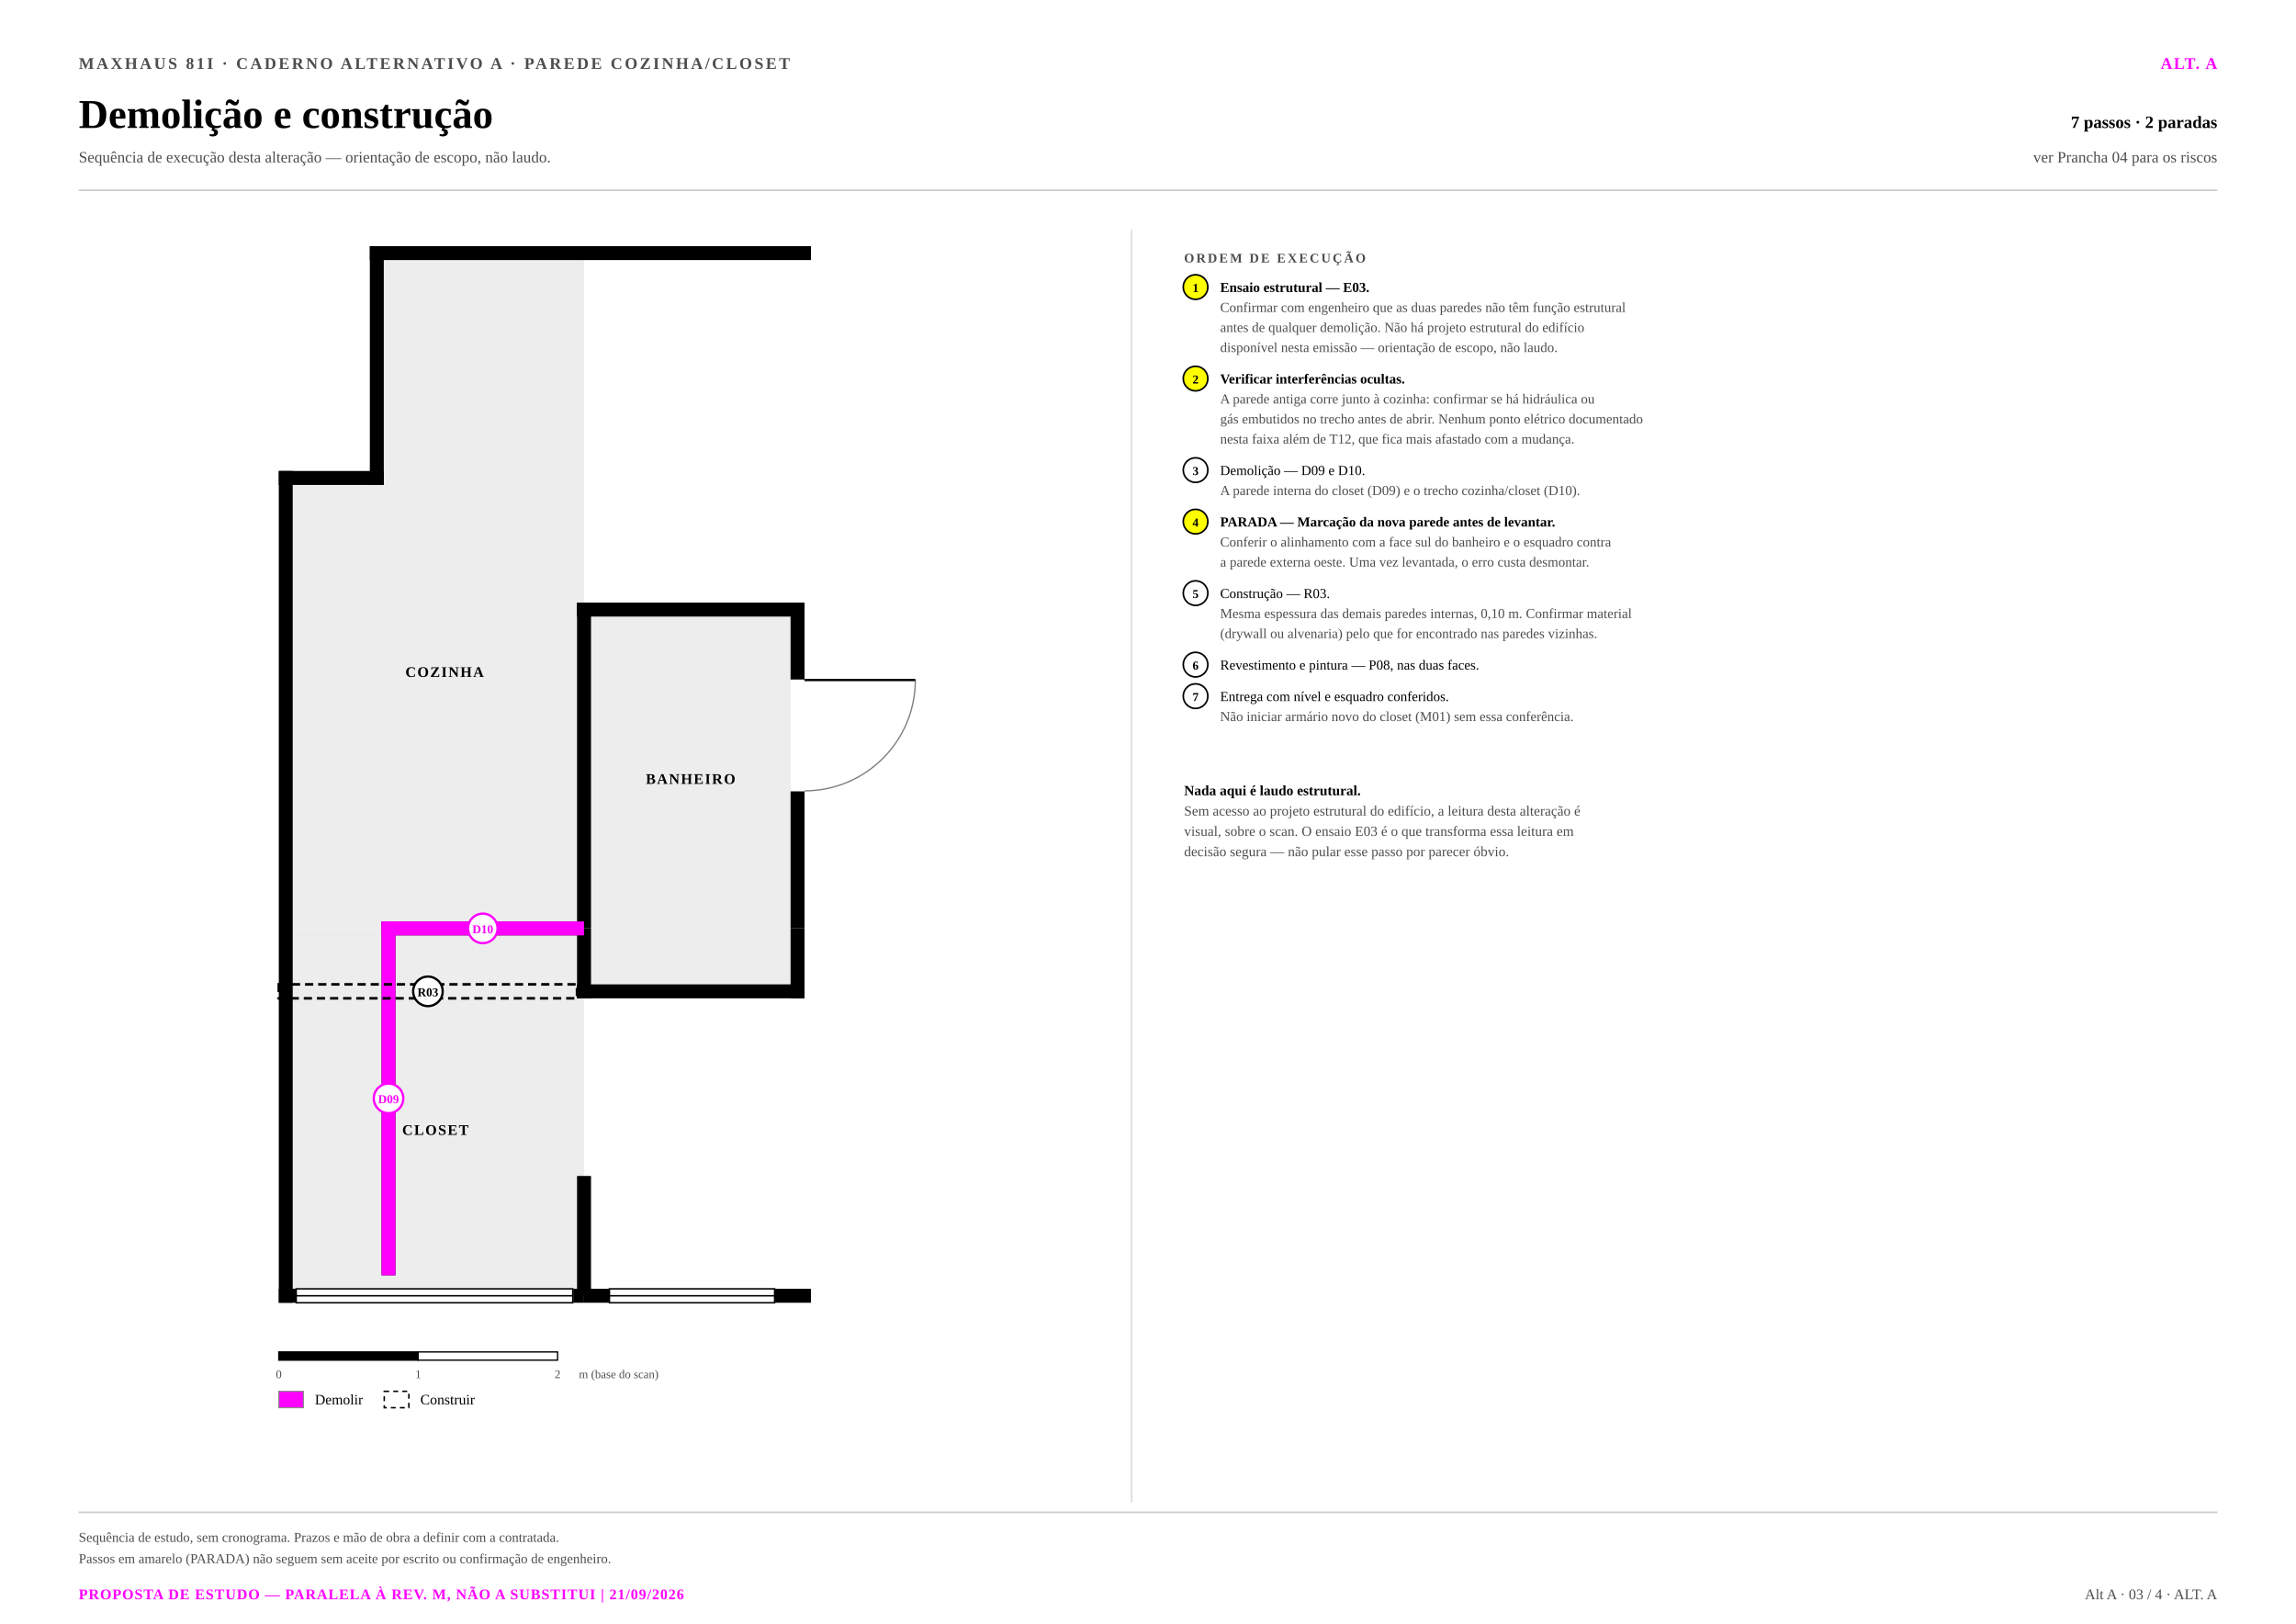
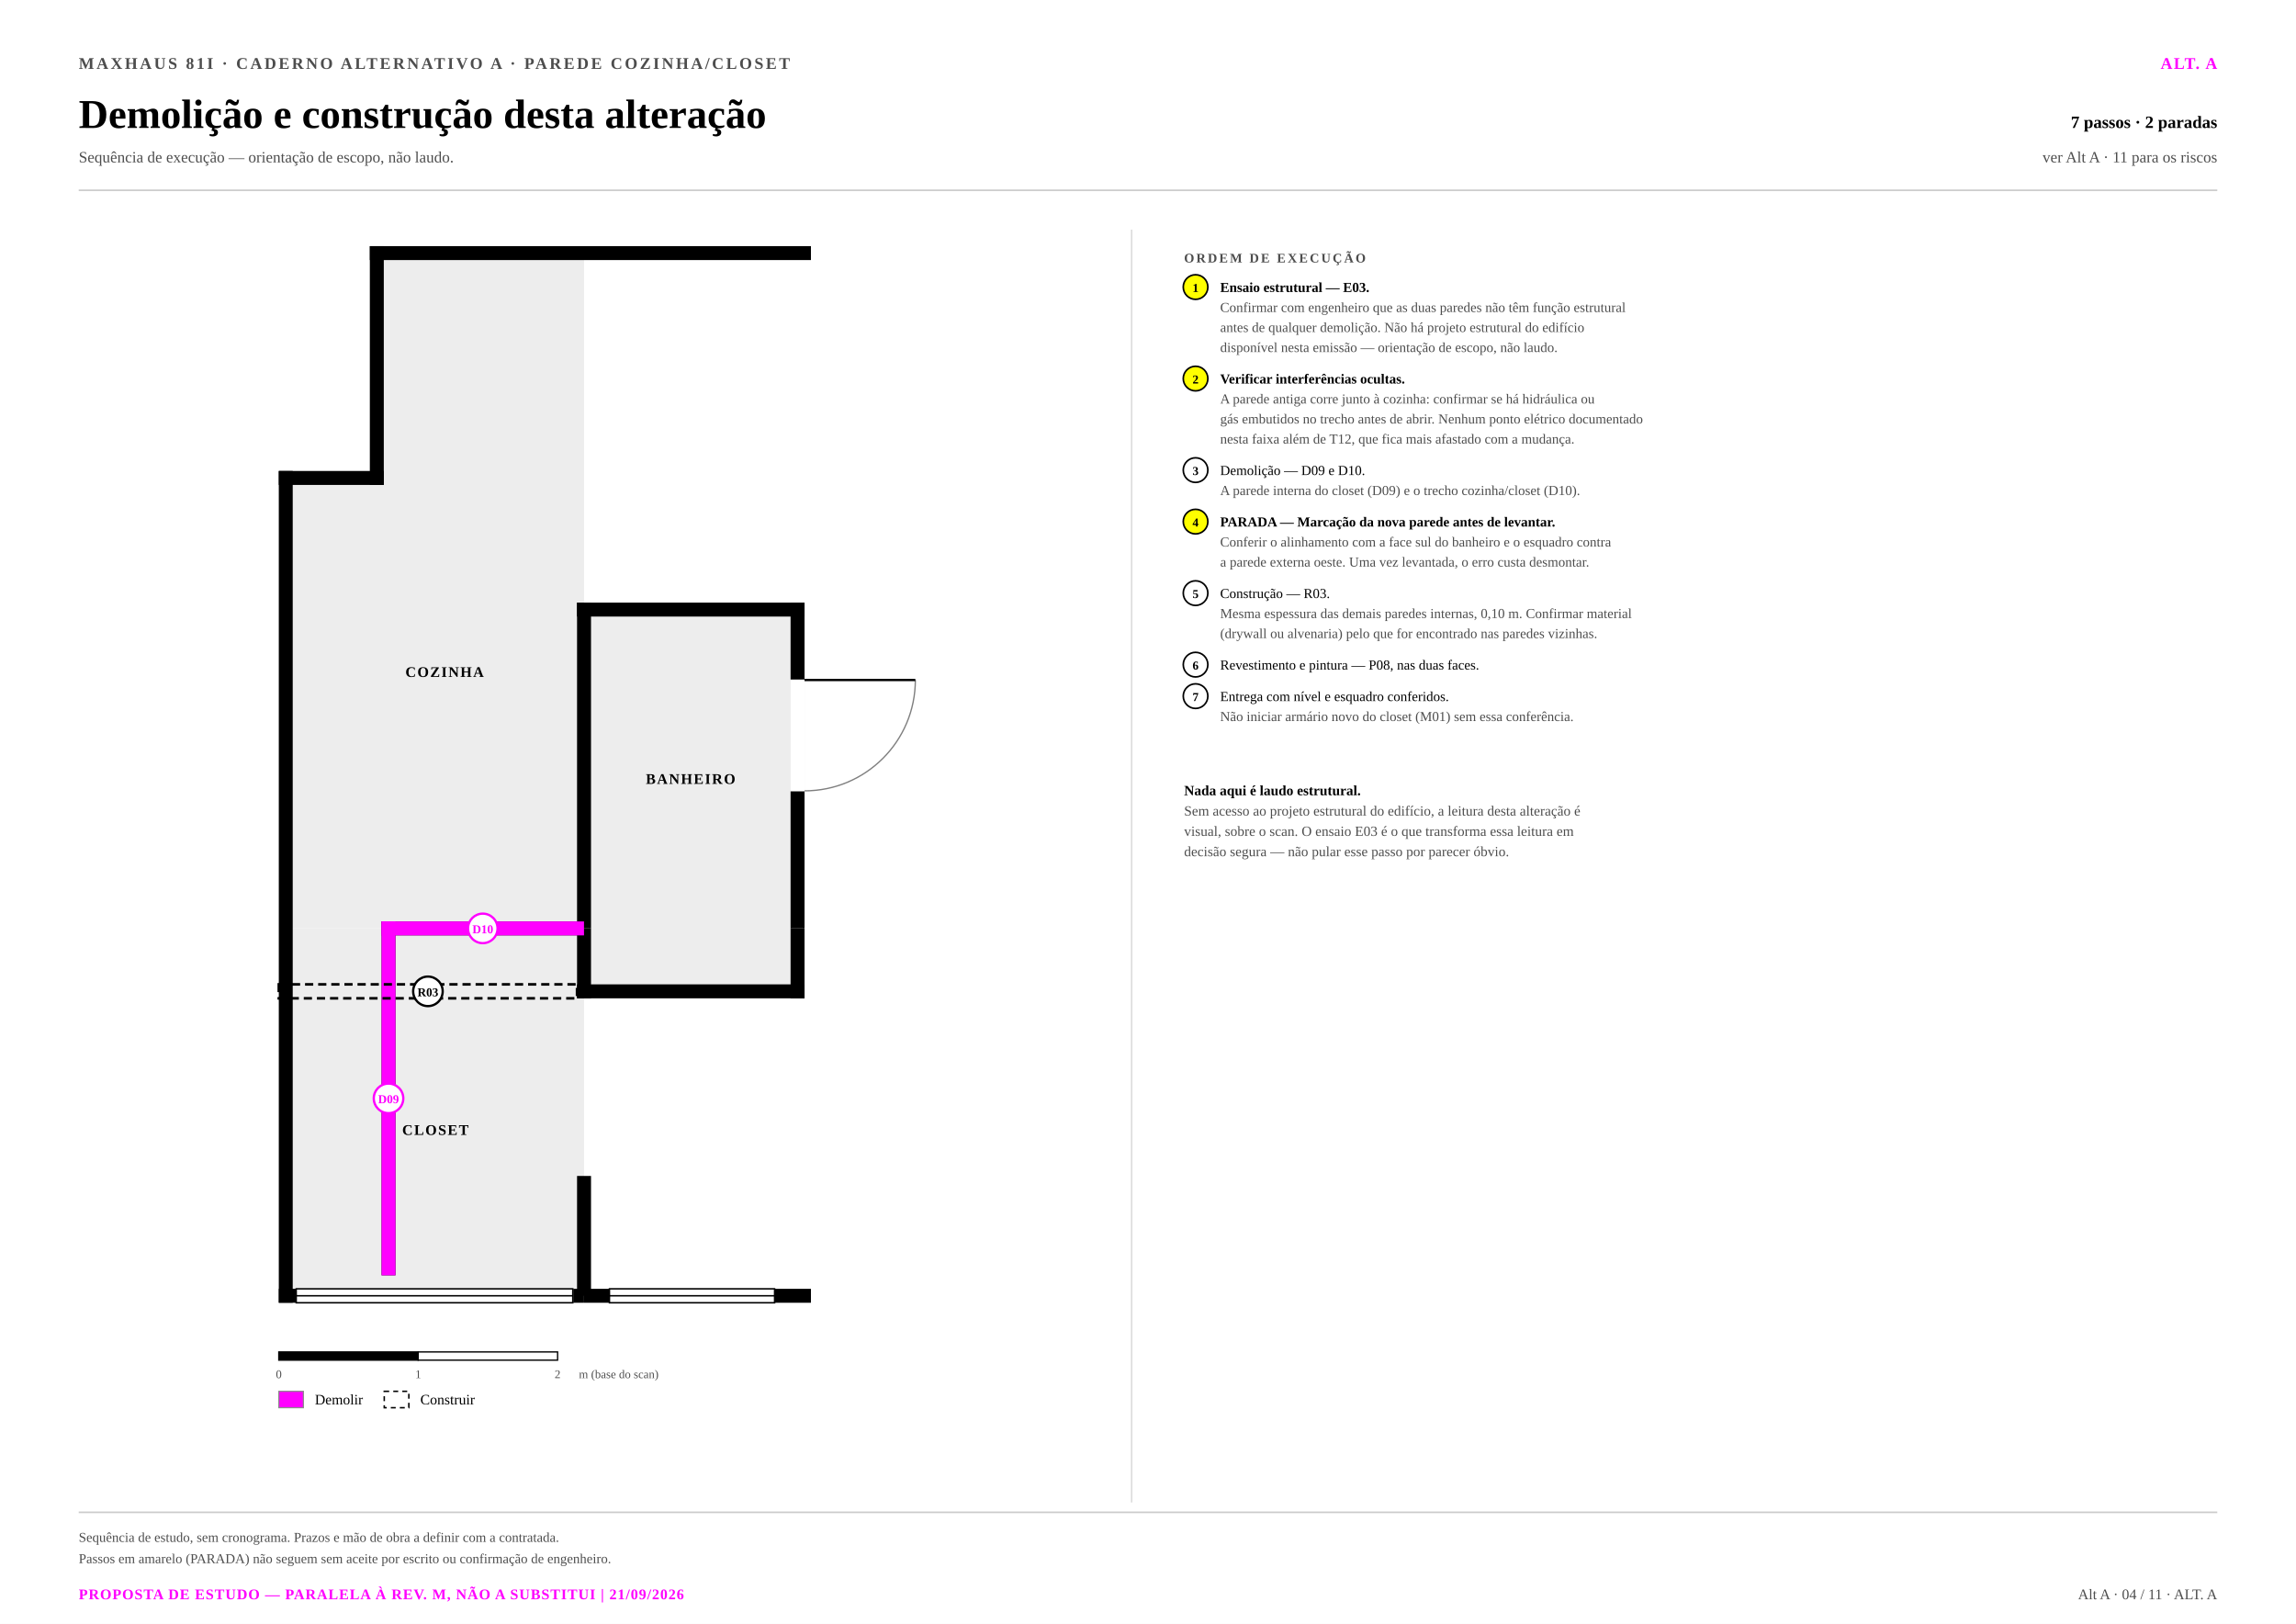
<svg xmlns="http://www.w3.org/2000/svg" viewBox="0 0 1400 990" width="1400" height="990">
  <rect x="0.00" y="0.00" width="1400.00" height="990.00" fill="#ffffff" />
  <text x="48.0" y="42.0" font-family="'Tiempos Text', 'Source Serif 4', Georgia, 'Times New Roman', Times, serif" font-size="10.0" fill="#4d4d4d" font-weight="bold" text-anchor="start" letter-spacing="1.40">MAXHAUS 81I  ·  CADERNO ALTERNATIVO A  ·  PAREDE COZINHA/CLOSET</text>
-   <text x="48.0" y="78.0" font-family="'Tiempos Text', 'Source Serif 4', Georgia, 'Times New Roman', Times, serif" font-size="25.0" fill="#000000" font-weight="bold" text-anchor="start">Demolição e construção</text>
-   <text x="48.0" y="99.0" font-family="'Tiempos Text', 'Source Serif 4', Georgia, 'Times New Roman', Times, serif" font-size="9.6" fill="#4d4d4d" font-weight="normal" text-anchor="start">Sequência de execução desta alteração — orientação de escopo, não laudo.</text>
+   <text x="48.0" y="78.0" font-family="'Tiempos Text', 'Source Serif 4', Georgia, 'Times New Roman', Times, serif" font-size="25.0" fill="#000000" font-weight="bold" text-anchor="start">Demolição e construção desta alteração</text>
+   <text x="48.0" y="99.0" font-family="'Tiempos Text', 'Source Serif 4', Georgia, 'Times New Roman', Times, serif" font-size="9.6" fill="#4d4d4d" font-weight="normal" text-anchor="start">Sequência de execução — orientação de escopo, não laudo.</text>
  <text x="1352.0" y="42.0" font-family="'Tiempos Text', 'Source Serif 4', Georgia, 'Times New Roman', Times, serif" font-size="10.0" fill="#ff00ff" font-weight="bold" text-anchor="end" letter-spacing="0.80">ALT. A</text>
  <text x="1352.0" y="78.0" font-family="'Tiempos Text', 'Source Serif 4', Georgia, 'Times New Roman', Times, serif" font-size="10.5" fill="#000000" font-weight="bold" text-anchor="end">7 passos  ·  2 paradas</text>
-   <text x="1352.0" y="99.0" font-family="'Tiempos Text', 'Source Serif 4', Georgia, 'Times New Roman', Times, serif" font-size="9.6" fill="#4d4d4d" font-weight="normal" text-anchor="end">ver Prancha 04 para os riscos</text>
+   <text x="1352.0" y="99.0" font-family="'Tiempos Text', 'Source Serif 4', Georgia, 'Times New Roman', Times, serif" font-size="9.6" fill="#4d4d4d" font-weight="normal" text-anchor="end">ver Alt A · 11 para os riscos</text>
  <line x1="48.00" y1="116.00" x2="1352.00" y2="116.00" stroke="#cccccc" stroke-width="1.00" />
  <path d="M229.76 154.32 L356.16 154.32 L356.16 565.92 L174.28 565.92 L174.28 291.34 L229.76 291.34 Z" fill="#ededed" />
  <path d="M356.16 371.57 L486.28 371.57 L486.28 604.45 L356.16 604.45 Z" fill="#ededed" />
  <path d="M174.28 565.92 L356.16 565.92 L356.16 790.05 L174.28 790.05 Z" fill="#ededed" />
  <rect x="225.51" y="150.06" width="268.96" height="8.49" fill="#000000" />
  <rect x="225.51" y="150.06" width="8.51" height="145.58" fill="#000000" />
  <rect x="170.00" y="287.13" width="64.02" height="8.51" fill="#000000" />
  <rect x="232.66" y="561.75" width="123.44" height="8.51" fill="#000000" />
  <rect x="356.10" y="785.74" width="138.37" height="8.49" fill="#000000" />
  <rect x="351.86" y="565.99" width="8.51" height="42.63" fill="#000000" />
  <rect x="351.86" y="367.38" width="8.51" height="198.61" fill="#000000" />
  <rect x="482.06" y="367.38" width="8.51" height="198.61" fill="#000000" />
  <rect x="232.66" y="561.75" width="8.49" height="215.76" fill="#000000" />
  <rect x="170.00" y="785.74" width="186.10" height="8.49" fill="#000000" />
  <rect x="351.86" y="716.93" width="8.51" height="73.05" fill="#000000" />
  <rect x="482.06" y="565.99" width="8.51" height="42.63" fill="#000000" />
  <rect x="170.00" y="287.13" width="8.49" height="507.10" fill="#000000" />
  <rect x="351.86" y="367.38" width="138.71" height="8.51" fill="#000000" />
  <rect x="351.86" y="600.12" width="138.71" height="8.51" fill="#000000" />
  <rect x="180.31" y="785.44" width="169.26" height="9.09" fill="#ffffff" />
  <rect x="180.61" y="785.74" width="168.66" height="8.49" fill="none" stroke="#000000" stroke-width="0.90" />
  <line x1="180.61" y1="789.98" x2="349.27" y2="789.98" stroke="#000000" stroke-width="0.90" />
  <rect x="371.31" y="785.44" width="101.31" height="9.09" fill="#ffffff" />
  <rect x="371.61" y="785.74" width="100.71" height="8.49" fill="none" stroke="#000000" stroke-width="0.90" />
  <line x1="371.61" y1="789.98" x2="472.32" y2="789.98" stroke="#000000" stroke-width="0.90" />
  <rect x="481.76" y="414.27" width="9.11" height="68.18" fill="#ffffff" />
  <line x1="490.57" y1="414.57" x2="558.14" y2="414.57" stroke="#000000" stroke-width="1.40" />
  <path d="M 558.14 414.57 A 67.58 67.58 0 0 1 490.57 482.15" fill="none" stroke="#000000" stroke-width="0.8" opacity="0.5" />
  <text x="271.1" y="412.7" font-family="'Tiempos Text', 'Source Serif 4', Georgia, 'Times New Roman', Times, serif" font-size="9.0" fill="#000000" font-weight="bold" text-anchor="middle" letter-spacing="0.80">COZINHA</text>
  <text x="421.1" y="477.9" font-family="'Tiempos Text', 'Source Serif 4', Georgia, 'Times New Roman', Times, serif" font-size="9.0" fill="#000000" font-weight="bold" text-anchor="middle" letter-spacing="0.80">BANHEIRO</text>
  <text x="265.5" y="691.9" font-family="'Tiempos Text', 'Source Serif 4', Georgia, 'Times New Roman', Times, serif" font-size="9.0" fill="#000000" font-weight="bold" text-anchor="middle" letter-spacing="0.80">CLOSET</text>
  <rect x="232.66" y="561.75" width="123.44" height="8.51" fill="#ff00ff" />
  <circle cx="294.38" cy="566.00" r="9.00" fill="#ffffff" stroke="#ff00ff" stroke-width="1.40" />
  <text x="294.4" y="569.0" font-family="'Tiempos Text', 'Source Serif 4', Georgia, 'Times New Roman', Times, serif" font-size="7.4" fill="#ff00ff" font-weight="bold" text-anchor="middle">D10</text>
  <rect x="232.66" y="561.75" width="8.49" height="215.76" fill="#ff00ff" />
  <circle cx="236.91" cy="669.63" r="9.00" fill="#ffffff" stroke="#ff00ff" stroke-width="1.40" />
  <text x="236.9" y="672.6" font-family="'Tiempos Text', 'Source Serif 4', Georgia, 'Times New Roman', Times, serif" font-size="7.4" fill="#ff00ff" font-weight="bold" text-anchor="middle">D09</text>
  <rect x="170.00" y="600.12" width="181.86" height="8.51" fill="none" stroke="#000000" stroke-width="1.60" stroke-dasharray="5 3" />
  <circle cx="260.93" cy="604.37" r="9.00" fill="#ffffff" stroke="#000000" stroke-width="1.40" />
  <text x="260.9" y="607.4" font-family="'Tiempos Text', 'Source Serif 4', Georgia, 'Times New Roman', Times, serif" font-size="7.4" fill="#000000" font-weight="bold" text-anchor="middle">R03</text>
  <rect x="170.00" y="824.22" width="85.00" height="5.00" fill="#000000" stroke="#000000" stroke-width="0.80" />
  <rect x="255.00" y="824.22" width="85.00" height="5.00" fill="#ffffff" stroke="#000000" stroke-width="0.80" />
  <text x="170.0" y="840.2" font-family="'Tiempos Text', 'Source Serif 4', Georgia, 'Times New Roman', Times, serif" font-size="7.2" fill="#4d4d4d" font-weight="normal" text-anchor="middle">0</text>
  <text x="255.0" y="840.2" font-family="'Tiempos Text', 'Source Serif 4', Georgia, 'Times New Roman', Times, serif" font-size="7.2" fill="#4d4d4d" font-weight="normal" text-anchor="middle">1</text>
  <text x="340.0" y="840.2" font-family="'Tiempos Text', 'Source Serif 4', Georgia, 'Times New Roman', Times, serif" font-size="7.2" fill="#4d4d4d" font-weight="normal" text-anchor="middle">2</text>
  <text x="353.0" y="840.2" font-family="'Tiempos Text', 'Source Serif 4', Georgia, 'Times New Roman', Times, serif" font-size="7.2" fill="#4d4d4d" font-weight="normal" text-anchor="start">m   (base do scan)</text>
  <rect x="170.00" y="848.22" width="15.00" height="10.00" fill="#ff00ff" stroke="#8c8c8c" stroke-width="0.70" />
  <text x="192.0" y="856.2" font-family="'Tiempos Text', 'Source Serif 4', Georgia, 'Times New Roman', Times, serif" font-size="8.8" fill="#000000" font-weight="normal" text-anchor="start">Demolir</text>
  <rect x="234.30" y="848.22" width="15.00" height="10.00" fill="none" stroke="#000000" stroke-width="0.90" stroke-dasharray="3 2.5" />
  <text x="256.3" y="856.2" font-family="'Tiempos Text', 'Source Serif 4', Georgia, 'Times New Roman', Times, serif" font-size="8.8" fill="#000000" font-weight="normal" text-anchor="start">Construir</text>
  <line x1="690.00" y1="140.00" x2="690.00" y2="916.00" stroke="#cccccc" stroke-width="0.80" opacity="0.80" />
  <text x="722.0" y="160.0" font-family="'Tiempos Text', 'Source Serif 4', Georgia, 'Times New Roman', Times, serif" font-size="8.0" fill="#4d4d4d" font-weight="bold" text-anchor="start" letter-spacing="1.20">ORDEM DE EXECUÇÃO</text>
  <circle cx="729.00" cy="175.00" r="7.50" fill="#ffff00" stroke="#000000" stroke-width="1.00" />
  <text x="729.0" y="178.0" font-family="'Tiempos Text', 'Source Serif 4', Georgia, 'Times New Roman', Times, serif" font-size="7.4" fill="#000000" font-weight="bold" text-anchor="middle">1</text>
  <text x="744.0" y="178.0" font-family="'Tiempos Text', 'Source Serif 4', Georgia, 'Times New Roman', Times, serif" font-size="8.4" fill="#000000" font-weight="bold" text-anchor="start">Ensaio estrutural — E03.</text>
  <text x="744.0" y="190.2" font-family="'Tiempos Text', 'Source Serif 4', Georgia, 'Times New Roman', Times, serif" font-size="8.4" fill="#4d4d4d" font-weight="normal" text-anchor="start">Confirmar com engenheiro que as duas paredes não têm função estrutural</text>
  <text x="744.0" y="202.4" font-family="'Tiempos Text', 'Source Serif 4', Georgia, 'Times New Roman', Times, serif" font-size="8.4" fill="#4d4d4d" font-weight="normal" text-anchor="start">antes de qualquer demolição. Não há projeto estrutural do edifício</text>
  <text x="744.0" y="214.6" font-family="'Tiempos Text', 'Source Serif 4', Georgia, 'Times New Roman', Times, serif" font-size="8.4" fill="#4d4d4d" font-weight="normal" text-anchor="start">disponível nesta emissão — orientação de escopo, não laudo.</text>
  <circle cx="729.00" cy="230.80" r="7.50" fill="#ffff00" stroke="#000000" stroke-width="1.00" />
  <text x="729.0" y="233.8" font-family="'Tiempos Text', 'Source Serif 4', Georgia, 'Times New Roman', Times, serif" font-size="7.4" fill="#000000" font-weight="bold" text-anchor="middle">2</text>
  <text x="744.0" y="233.8" font-family="'Tiempos Text', 'Source Serif 4', Georgia, 'Times New Roman', Times, serif" font-size="8.4" fill="#000000" font-weight="bold" text-anchor="start">Verificar interferências ocultas.</text>
  <text x="744.0" y="246.0" font-family="'Tiempos Text', 'Source Serif 4', Georgia, 'Times New Roman', Times, serif" font-size="8.4" fill="#4d4d4d" font-weight="normal" text-anchor="start">A parede antiga corre junto à cozinha: confirmar se há hidráulica ou</text>
  <text x="744.0" y="258.2" font-family="'Tiempos Text', 'Source Serif 4', Georgia, 'Times New Roman', Times, serif" font-size="8.4" fill="#4d4d4d" font-weight="normal" text-anchor="start">gás embutidos no trecho antes de abrir. Nenhum ponto elétrico documentado</text>
  <text x="744.0" y="270.4" font-family="'Tiempos Text', 'Source Serif 4', Georgia, 'Times New Roman', Times, serif" font-size="8.4" fill="#4d4d4d" font-weight="normal" text-anchor="start">nesta faixa além de T12, que fica mais afastado com a mudança.</text>
  <circle cx="729.00" cy="286.60" r="7.50" fill="#ffffff" stroke="#000000" stroke-width="1.00" />
  <text x="729.0" y="289.6" font-family="'Tiempos Text', 'Source Serif 4', Georgia, 'Times New Roman', Times, serif" font-size="7.4" fill="#000000" font-weight="bold" text-anchor="middle">3</text>
  <text x="744.0" y="289.6" font-family="'Tiempos Text', 'Source Serif 4', Georgia, 'Times New Roman', Times, serif" font-size="8.4" fill="#000000" font-weight="normal" text-anchor="start">Demolição — D09 e D10.</text>
  <text x="744.0" y="301.8" font-family="'Tiempos Text', 'Source Serif 4', Georgia, 'Times New Roman', Times, serif" font-size="8.4" fill="#4d4d4d" font-weight="normal" text-anchor="start">A parede interna do closet (D09) e o trecho cozinha/closet (D10).</text>
  <circle cx="729.00" cy="318.00" r="7.50" fill="#ffff00" stroke="#000000" stroke-width="1.00" />
  <text x="729.0" y="321.0" font-family="'Tiempos Text', 'Source Serif 4', Georgia, 'Times New Roman', Times, serif" font-size="7.4" fill="#000000" font-weight="bold" text-anchor="middle">4</text>
  <text x="744.0" y="321.0" font-family="'Tiempos Text', 'Source Serif 4', Georgia, 'Times New Roman', Times, serif" font-size="8.4" fill="#000000" font-weight="bold" text-anchor="start">PARADA — Marcação da nova parede antes de levantar.</text>
  <text x="744.0" y="333.2" font-family="'Tiempos Text', 'Source Serif 4', Georgia, 'Times New Roman', Times, serif" font-size="8.4" fill="#4d4d4d" font-weight="normal" text-anchor="start">Conferir o alinhamento com a face sul do banheiro e o esquadro contra</text>
  <text x="744.0" y="345.4" font-family="'Tiempos Text', 'Source Serif 4', Georgia, 'Times New Roman', Times, serif" font-size="8.4" fill="#4d4d4d" font-weight="normal" text-anchor="start">a parede externa oeste. Uma vez levantada, o erro custa desmontar.</text>
  <circle cx="729.00" cy="361.60" r="7.50" fill="#ffffff" stroke="#000000" stroke-width="1.00" />
  <text x="729.0" y="364.6" font-family="'Tiempos Text', 'Source Serif 4', Georgia, 'Times New Roman', Times, serif" font-size="7.4" fill="#000000" font-weight="bold" text-anchor="middle">5</text>
  <text x="744.0" y="364.6" font-family="'Tiempos Text', 'Source Serif 4', Georgia, 'Times New Roman', Times, serif" font-size="8.4" fill="#000000" font-weight="normal" text-anchor="start">Construção — R03.</text>
  <text x="744.0" y="376.8" font-family="'Tiempos Text', 'Source Serif 4', Georgia, 'Times New Roman', Times, serif" font-size="8.4" fill="#4d4d4d" font-weight="normal" text-anchor="start">Mesma espessura das demais paredes internas, 0,10 m. Confirmar material</text>
  <text x="744.0" y="389.0" font-family="'Tiempos Text', 'Source Serif 4', Georgia, 'Times New Roman', Times, serif" font-size="8.4" fill="#4d4d4d" font-weight="normal" text-anchor="start">(drywall ou alvenaria) pelo que for encontrado nas paredes vizinhas.</text>
  <circle cx="729.00" cy="405.20" r="7.50" fill="#ffffff" stroke="#000000" stroke-width="1.00" />
  <text x="729.0" y="408.2" font-family="'Tiempos Text', 'Source Serif 4', Georgia, 'Times New Roman', Times, serif" font-size="7.4" fill="#000000" font-weight="bold" text-anchor="middle">6</text>
  <text x="744.0" y="408.2" font-family="'Tiempos Text', 'Source Serif 4', Georgia, 'Times New Roman', Times, serif" font-size="8.4" fill="#000000" font-weight="normal" text-anchor="start">Revestimento e pintura — P08, nas duas faces.</text>
  <circle cx="729.00" cy="424.40" r="7.50" fill="#ffffff" stroke="#000000" stroke-width="1.00" />
  <text x="729.0" y="427.4" font-family="'Tiempos Text', 'Source Serif 4', Georgia, 'Times New Roman', Times, serif" font-size="7.4" fill="#000000" font-weight="bold" text-anchor="middle">7</text>
  <text x="744.0" y="427.4" font-family="'Tiempos Text', 'Source Serif 4', Georgia, 'Times New Roman', Times, serif" font-size="8.4" fill="#000000" font-weight="normal" text-anchor="start">Entrega com nível e esquadro conferidos.</text>
  <text x="744.0" y="439.6" font-family="'Tiempos Text', 'Source Serif 4', Georgia, 'Times New Roman', Times, serif" font-size="8.4" fill="#4d4d4d" font-weight="normal" text-anchor="start">Não iniciar armário novo do closet (M01) sem essa conferência.</text>
  <text x="722.0" y="484.8" font-family="'Tiempos Text', 'Source Serif 4', Georgia, 'Times New Roman', Times, serif" font-size="8.6" fill="#000000" font-weight="bold" text-anchor="start">Nada aqui é laudo estrutural.</text>
  <text x="722.0" y="497.2" font-family="'Tiempos Text', 'Source Serif 4', Georgia, 'Times New Roman', Times, serif" font-size="8.6" fill="#4d4d4d" font-weight="normal" text-anchor="start">Sem acesso ao projeto estrutural do edifício, a leitura desta alteração é</text>
  <text x="722.0" y="509.6" font-family="'Tiempos Text', 'Source Serif 4', Georgia, 'Times New Roman', Times, serif" font-size="8.6" fill="#4d4d4d" font-weight="normal" text-anchor="start">visual, sobre o scan. O ensaio E03 é o que transforma essa leitura em</text>
  <text x="722.0" y="522.0" font-family="'Tiempos Text', 'Source Serif 4', Georgia, 'Times New Roman', Times, serif" font-size="8.6" fill="#4d4d4d" font-weight="normal" text-anchor="start">decisão segura — não pular esse passo por parecer óbvio.</text>
  <line x1="48.00" y1="922.00" x2="1352.00" y2="922.00" stroke="#cccccc" stroke-width="1.00" />
  <text x="48.0" y="940.0" font-family="'Tiempos Text', 'Source Serif 4', Georgia, 'Times New Roman', Times, serif" font-size="8.3" fill="#4d4d4d" font-weight="normal" text-anchor="start">Sequência de estudo, sem cronograma. Prazos e mão de obra a definir com a contratada.</text>
  <text x="48.0" y="953.0" font-family="'Tiempos Text', 'Source Serif 4', Georgia, 'Times New Roman', Times, serif" font-size="8.3" fill="#4d4d4d" font-weight="normal" text-anchor="start">Passos em amarelo (PARADA) não seguem sem aceite por escrito ou confirmação de engenheiro.</text>
  <text x="48.0" y="975.0" font-family="'Tiempos Text', 'Source Serif 4', Georgia, 'Times New Roman', Times, serif" font-size="9.0" fill="#ff00ff" font-weight="bold" text-anchor="start" letter-spacing="0.50">PROPOSTA DE ESTUDO — PARALELA À REV. M, NÃO A SUBSTITUI   |   21/09/2026</text>
-   <text x="1352.0" y="975.0" font-family="'Tiempos Text', 'Source Serif 4', Georgia, 'Times New Roman', Times, serif" font-size="9.0" fill="#4d4d4d" font-weight="normal" text-anchor="end">Alt A · 03 / 4   ·   ALT. A</text>
+   <text x="1352.0" y="975.0" font-family="'Tiempos Text', 'Source Serif 4', Georgia, 'Times New Roman', Times, serif" font-size="9.0" fill="#4d4d4d" font-weight="normal" text-anchor="end">Alt A · 04 / 11   ·   ALT. A</text>
</svg>
